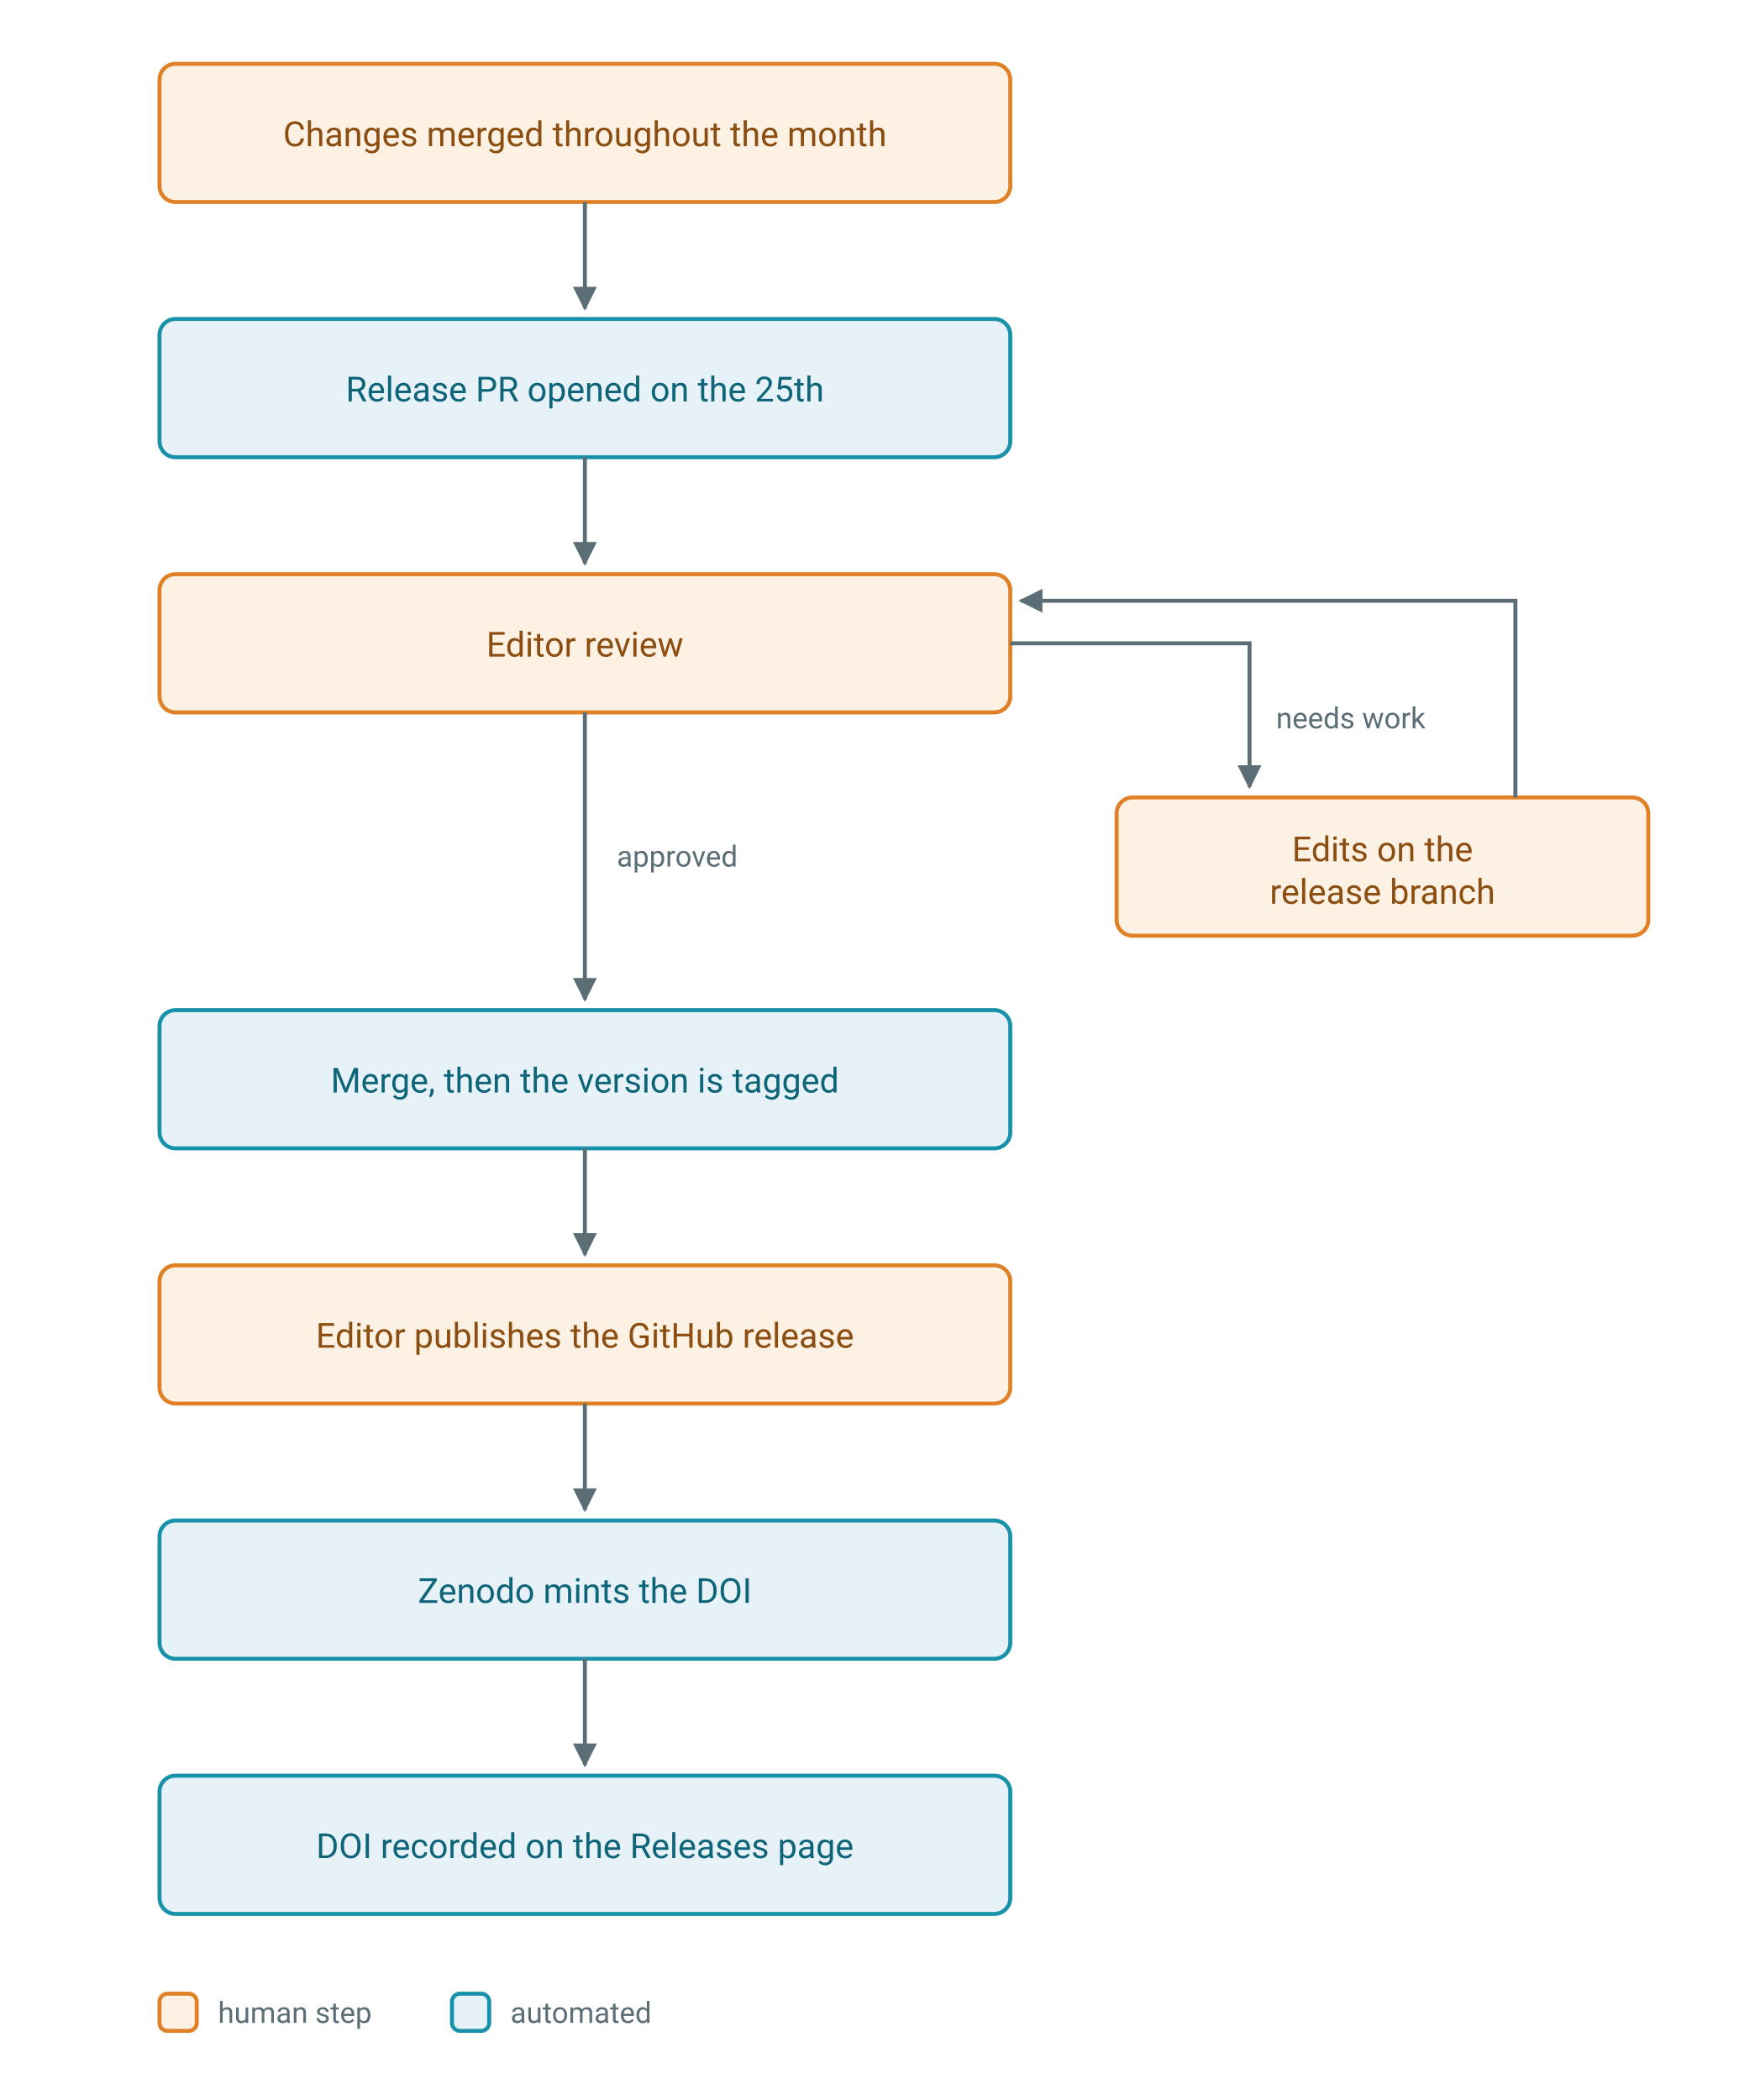
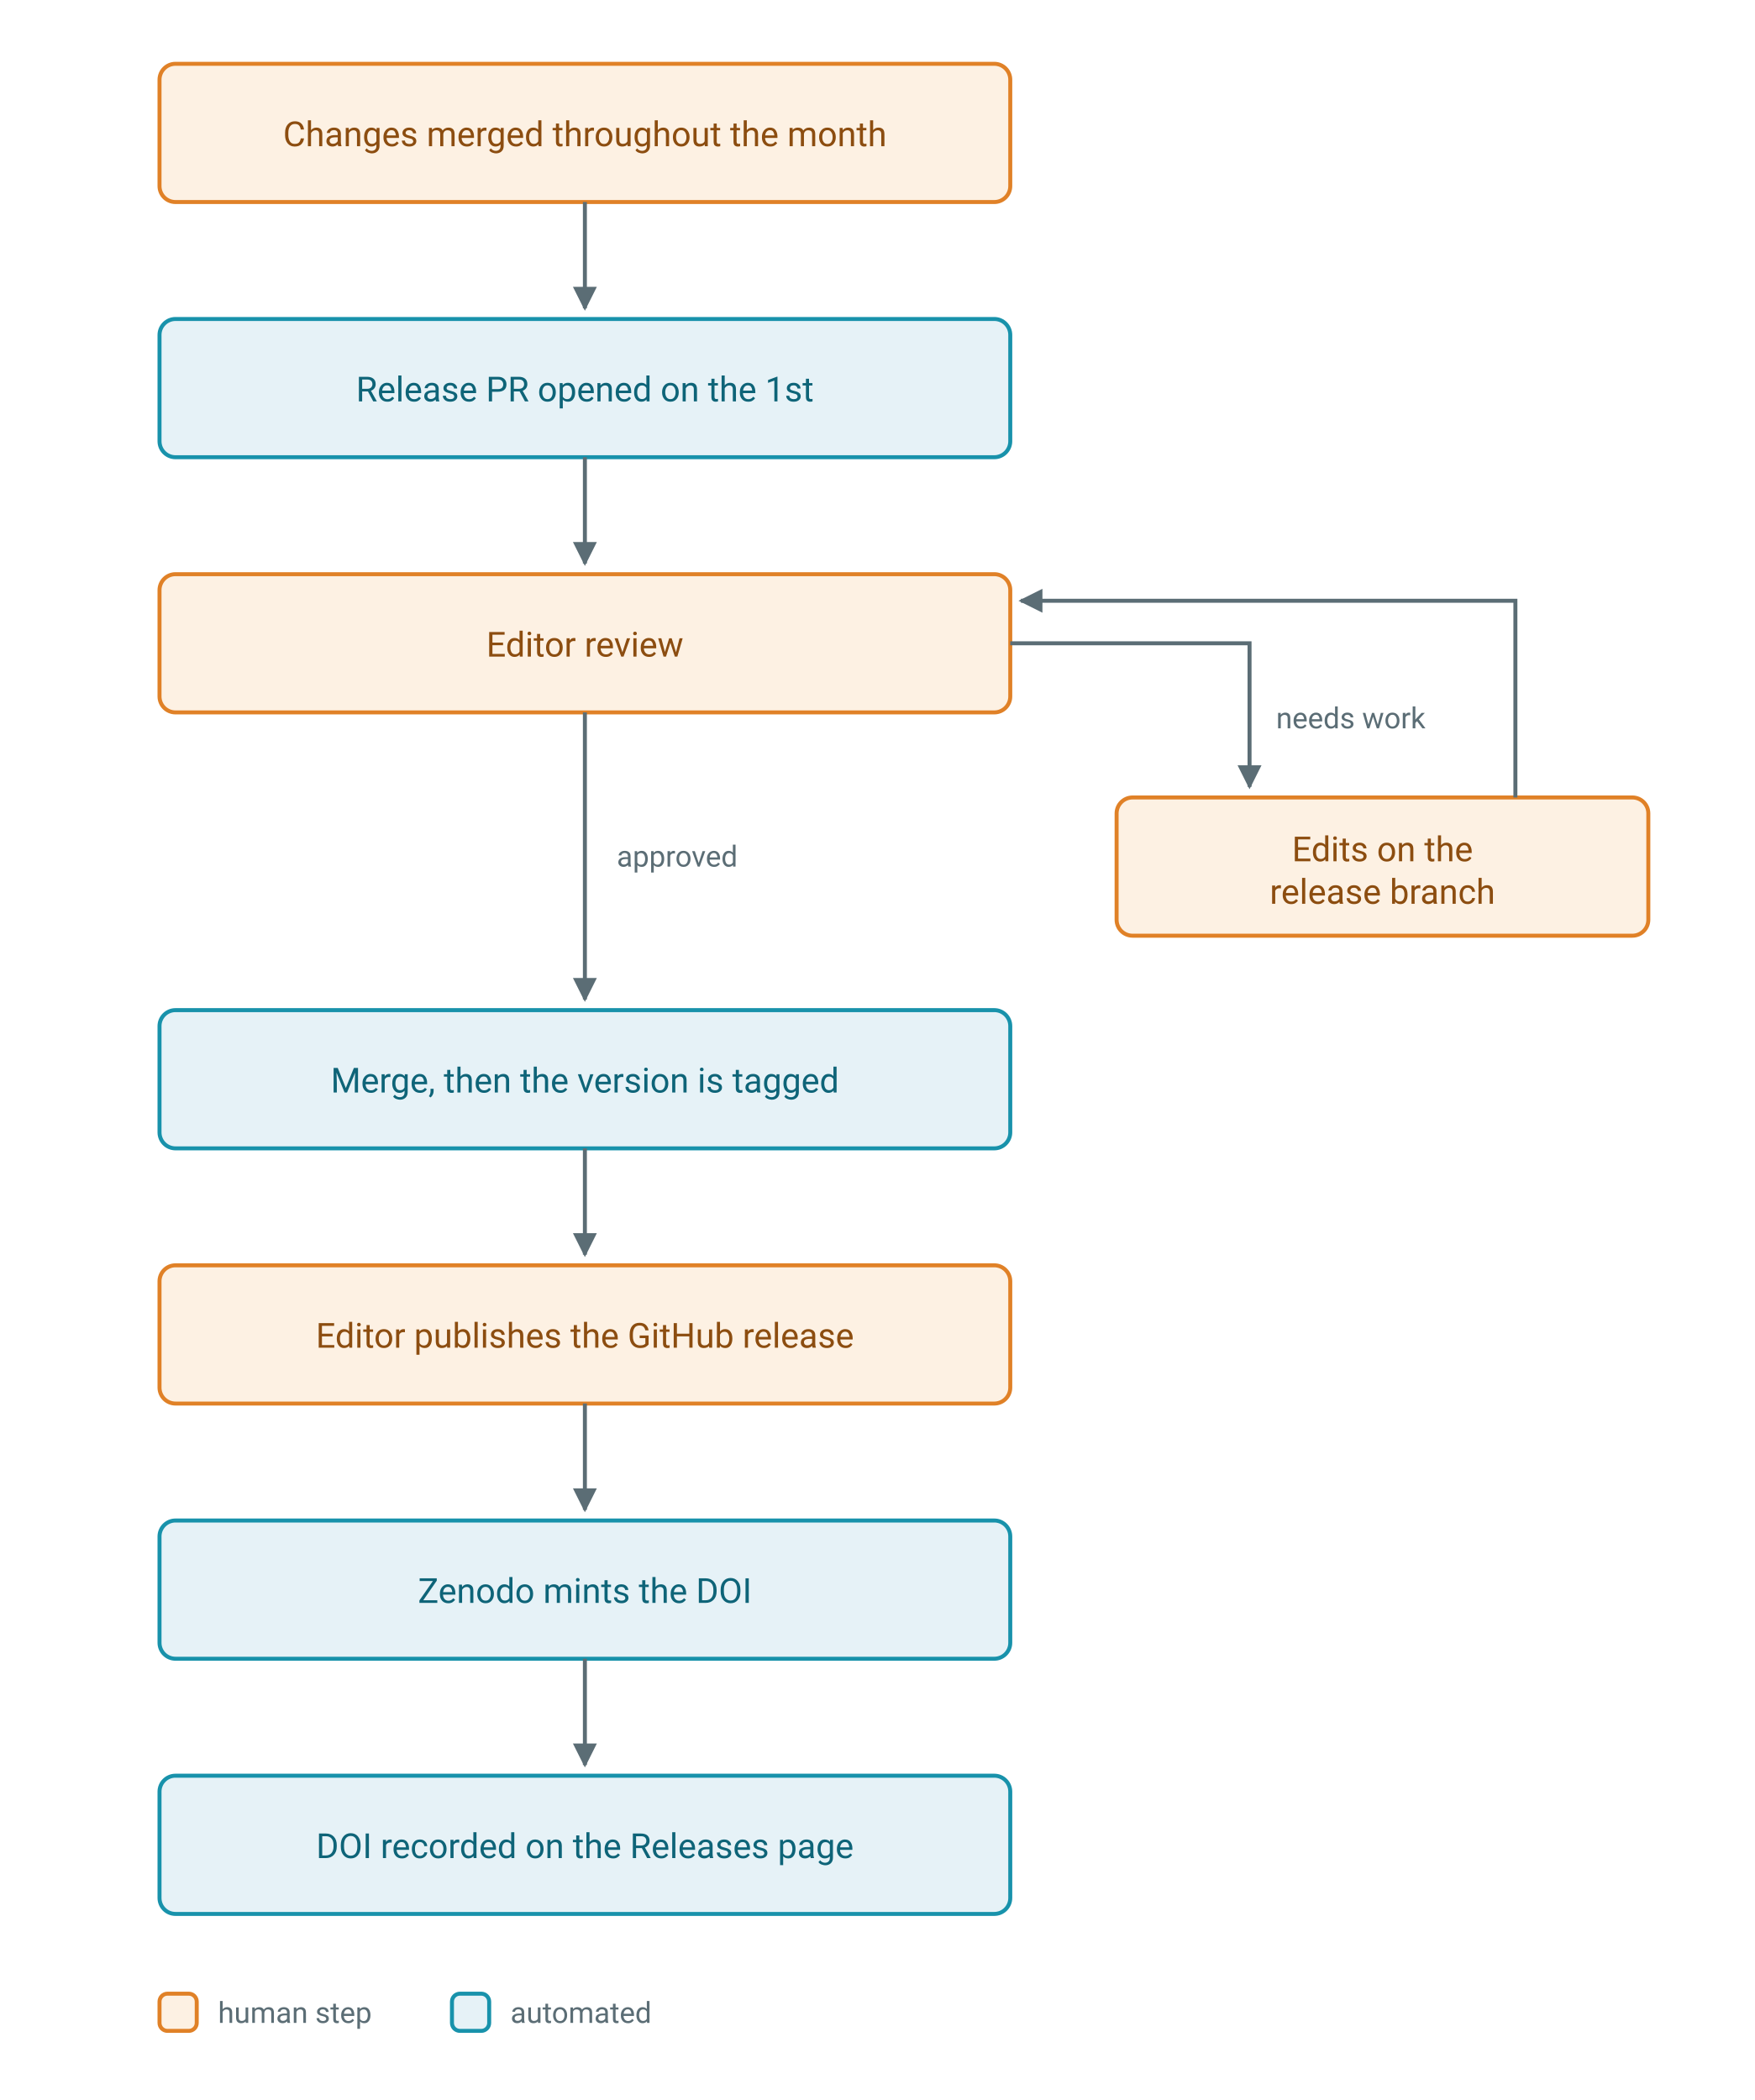
<svg xmlns="http://www.w3.org/2000/svg" viewBox="0 0 660 790" width="660" height="790" role="img" aria-labelledby="t d">
  <defs>
    <marker id="arrow" viewBox="0 0 10 10" refX="9" refY="5" markerWidth="6" markerHeight="6" orient="auto-start-reverse">
      <path d="M0,0 L10,5 L0,10 z" fill="#5b6d75" />
    </marker>
  </defs>
  <style>
    .box { stroke-width: 1.5; }
    .auto { fill: #e6f2f7; stroke: #1892ab; }
    .human { fill: #fdf1e3; stroke: #e08127; }
    .lbl { font-family: system-ui, -apple-system, "Segoe UI", Roboto, sans-serif;
           font-size: 13px; text-anchor: middle; }
    .lbl-auto { fill: #0e6478; }
    .lbl-human { fill: #8c4d10; }
    .edge { stroke: #5b6d75; stroke-width: 1.5; fill: none; marker-end: url(#arrow); }
    .edge-lbl { font-family: system-ui, -apple-system, "Segoe UI", Roboto, sans-serif;
                font-size: 11px; fill: #5b6d75; }
    .key { font-family: system-ui, -apple-system, "Segoe UI", Roboto, sans-serif;
           font-size: 11px; fill: #5b6d75; }
  </style>
  <rect class="box human" rx="6" x="60" y="24" width="320" height="52" />
  <text class="lbl lbl-human" x="220" y="55">Changes merged throughout the month</text>
  <rect class="box auto" rx="6" x="60" y="120" width="320" height="52" />
-   <text class="lbl lbl-auto" x="220" y="151">Release PR opened on the 25th</text>
+   <text class="lbl lbl-auto" x="220" y="151">Release PR opened on the 1st</text>
  <rect class="box human" rx="6" x="60" y="216" width="320" height="52" />
  <text class="lbl lbl-human" x="220" y="247">Editor review</text>
  <rect class="box auto" rx="6" x="60" y="380" width="320" height="52" />
  <text class="lbl lbl-auto" x="220" y="411">Merge, then the version is tagged</text>
  <rect class="box human" rx="6" x="60" y="476" width="320" height="52" />
  <text class="lbl lbl-human" x="220" y="507">Editor publishes the GitHub release</text>
  <rect class="box auto" rx="6" x="60" y="572" width="320" height="52" />
  <text class="lbl lbl-auto" x="220" y="603">Zenodo mints the DOI</text>
  <rect class="box auto" rx="6" x="60" y="668" width="320" height="52" />
  <text class="lbl lbl-auto" x="220" y="699">DOI recorded on the Releases page</text>
  <rect class="box human" rx="6" x="420" y="300" width="200" height="52" />
  <text class="lbl lbl-human" x="520" y="324">Edits on the</text>
  <text class="lbl lbl-human" x="520" y="340">release branch</text>
  <path class="edge" d="M220,76 V116" />
  <path class="edge" d="M220,172 V212" />
  <path class="edge" d="M220,268 V376" />
  <path class="edge" d="M220,432 V472" />
  <path class="edge" d="M220,528 V568" />
  <path class="edge" d="M220,624 V664" />
  <path class="edge" d="M380,242 H470 V296" />
  <path class="edge" d="M570,300 V226 H384" />
  <text class="edge-lbl" x="232" y="326">approved</text>
  <text class="edge-lbl" x="480" y="274">needs work</text>
  <rect class="box human" rx="3" x="60" y="750" width="14" height="14" />
  <text class="key" x="82" y="761">human step</text>
  <rect class="box auto" rx="3" x="170" y="750" width="14" height="14" />
  <text class="key" x="192" y="761">automated</text>
</svg>
